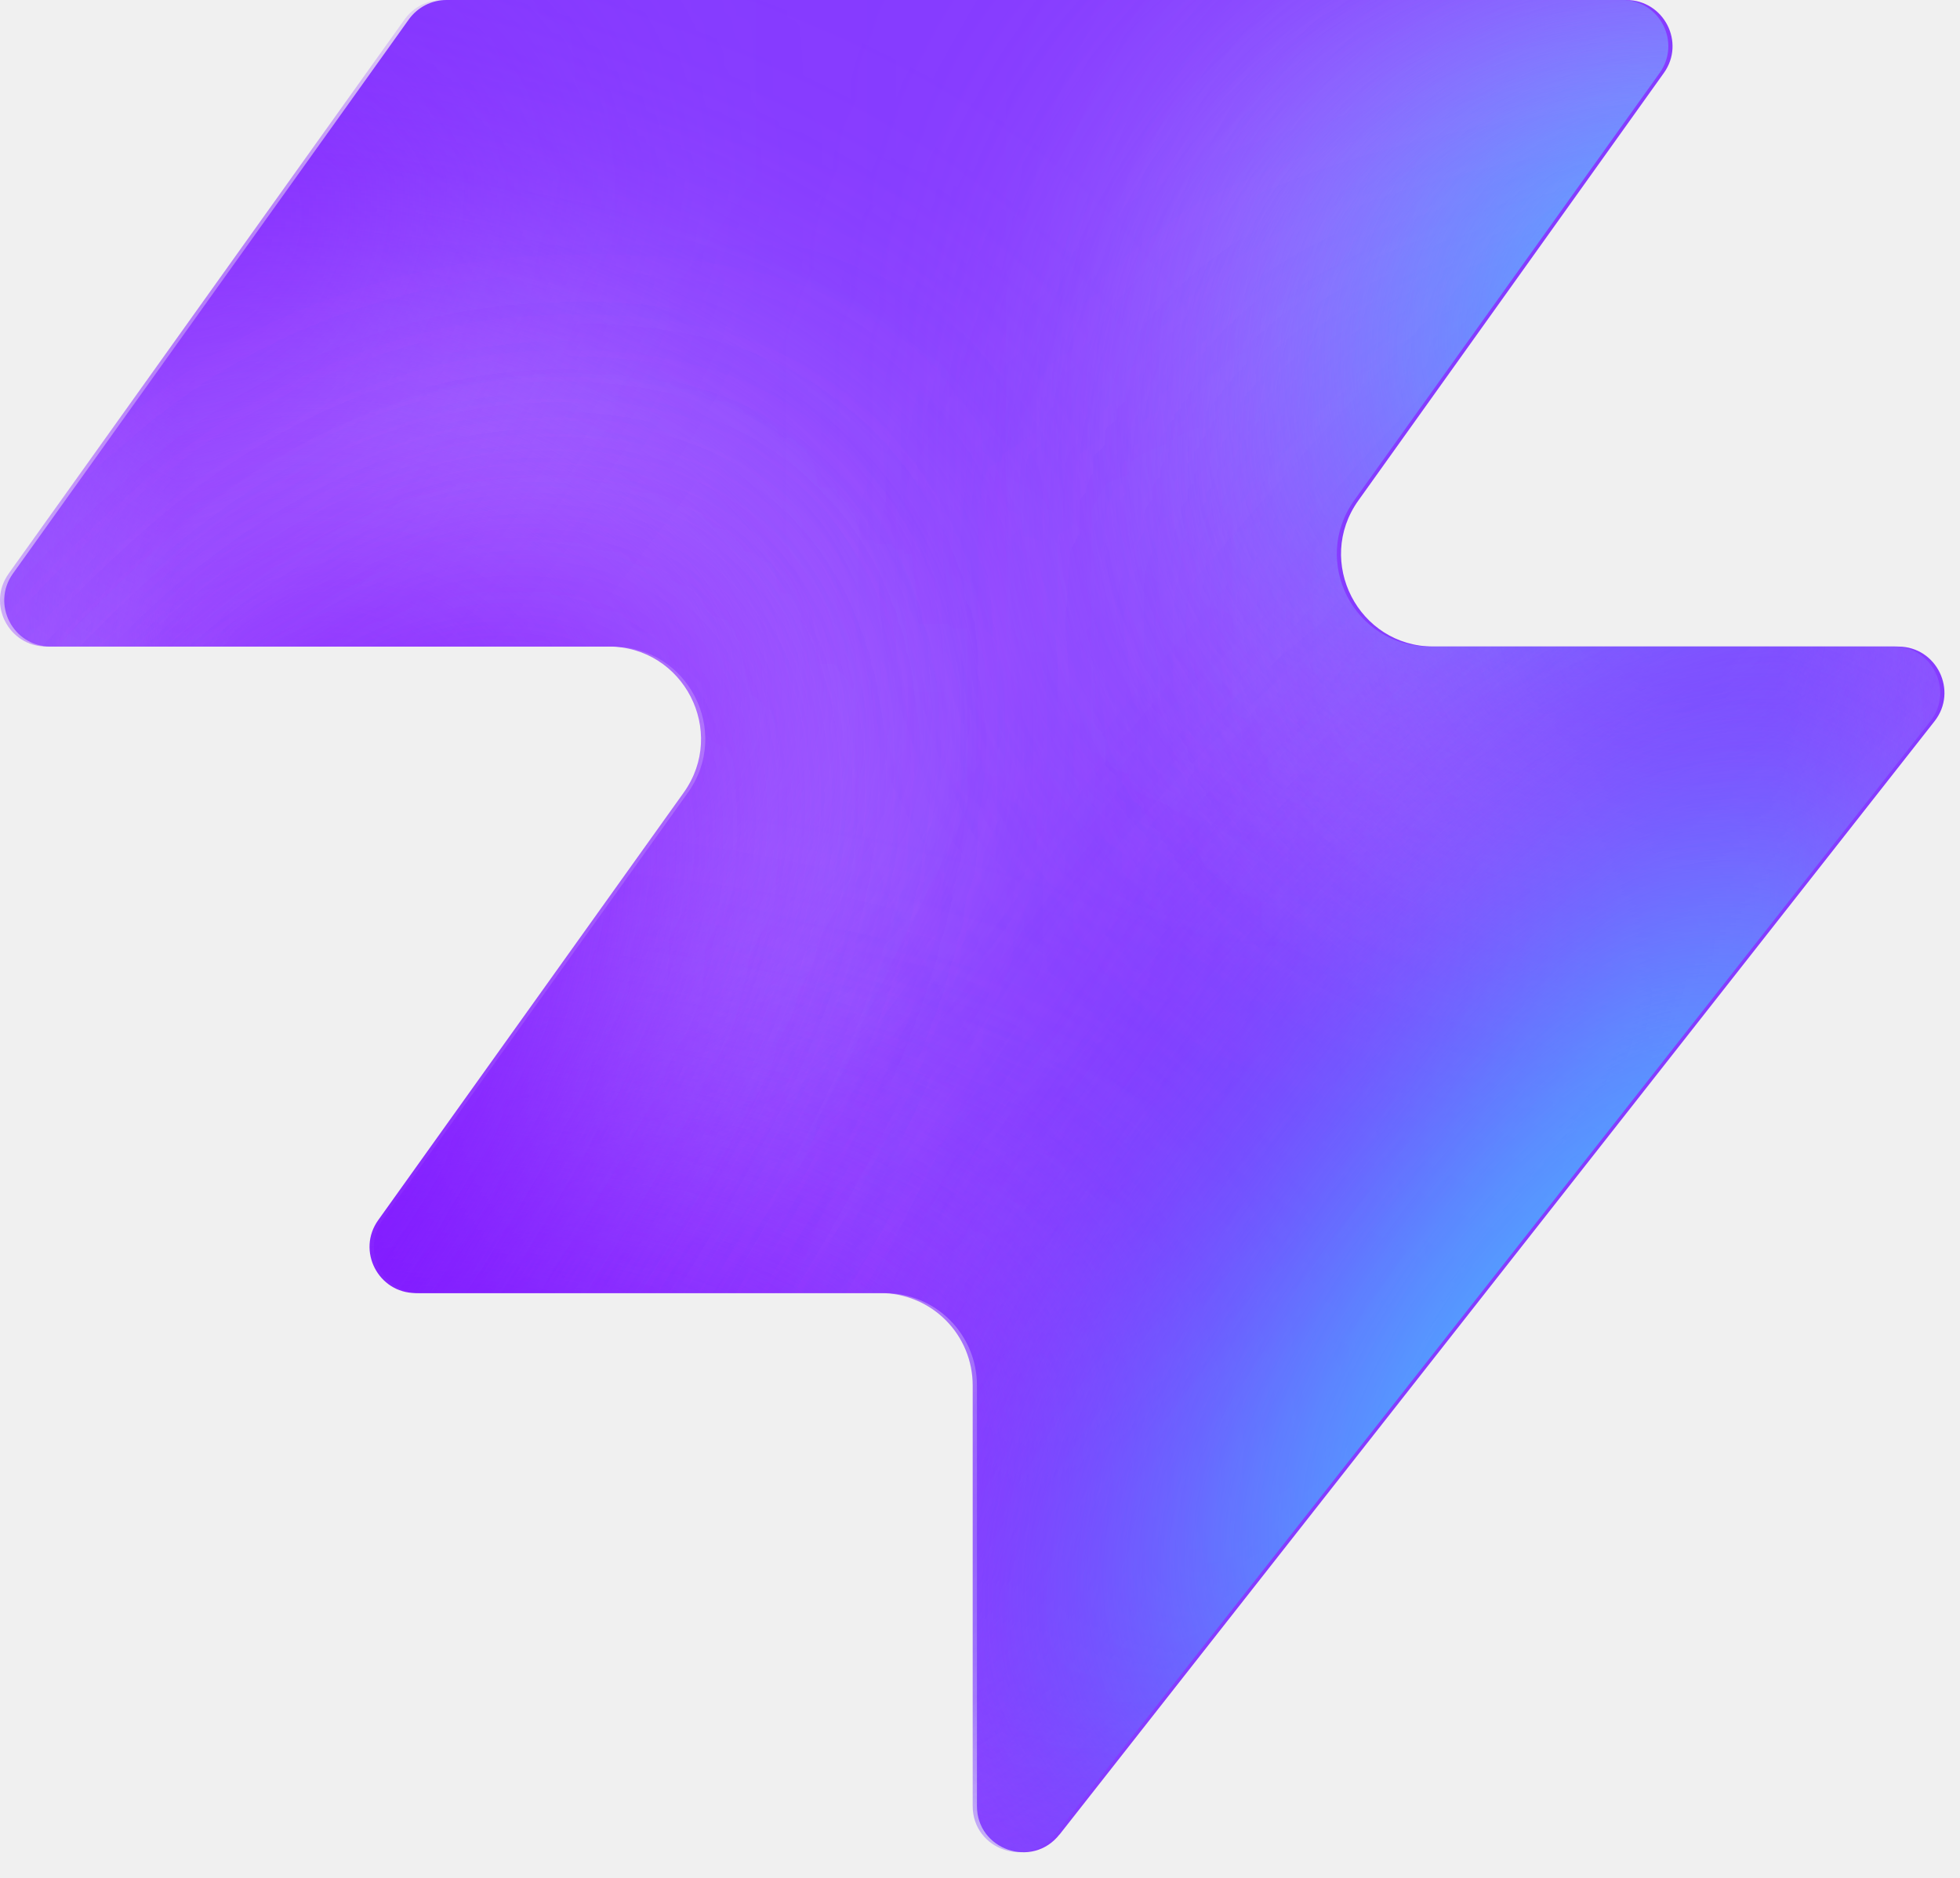
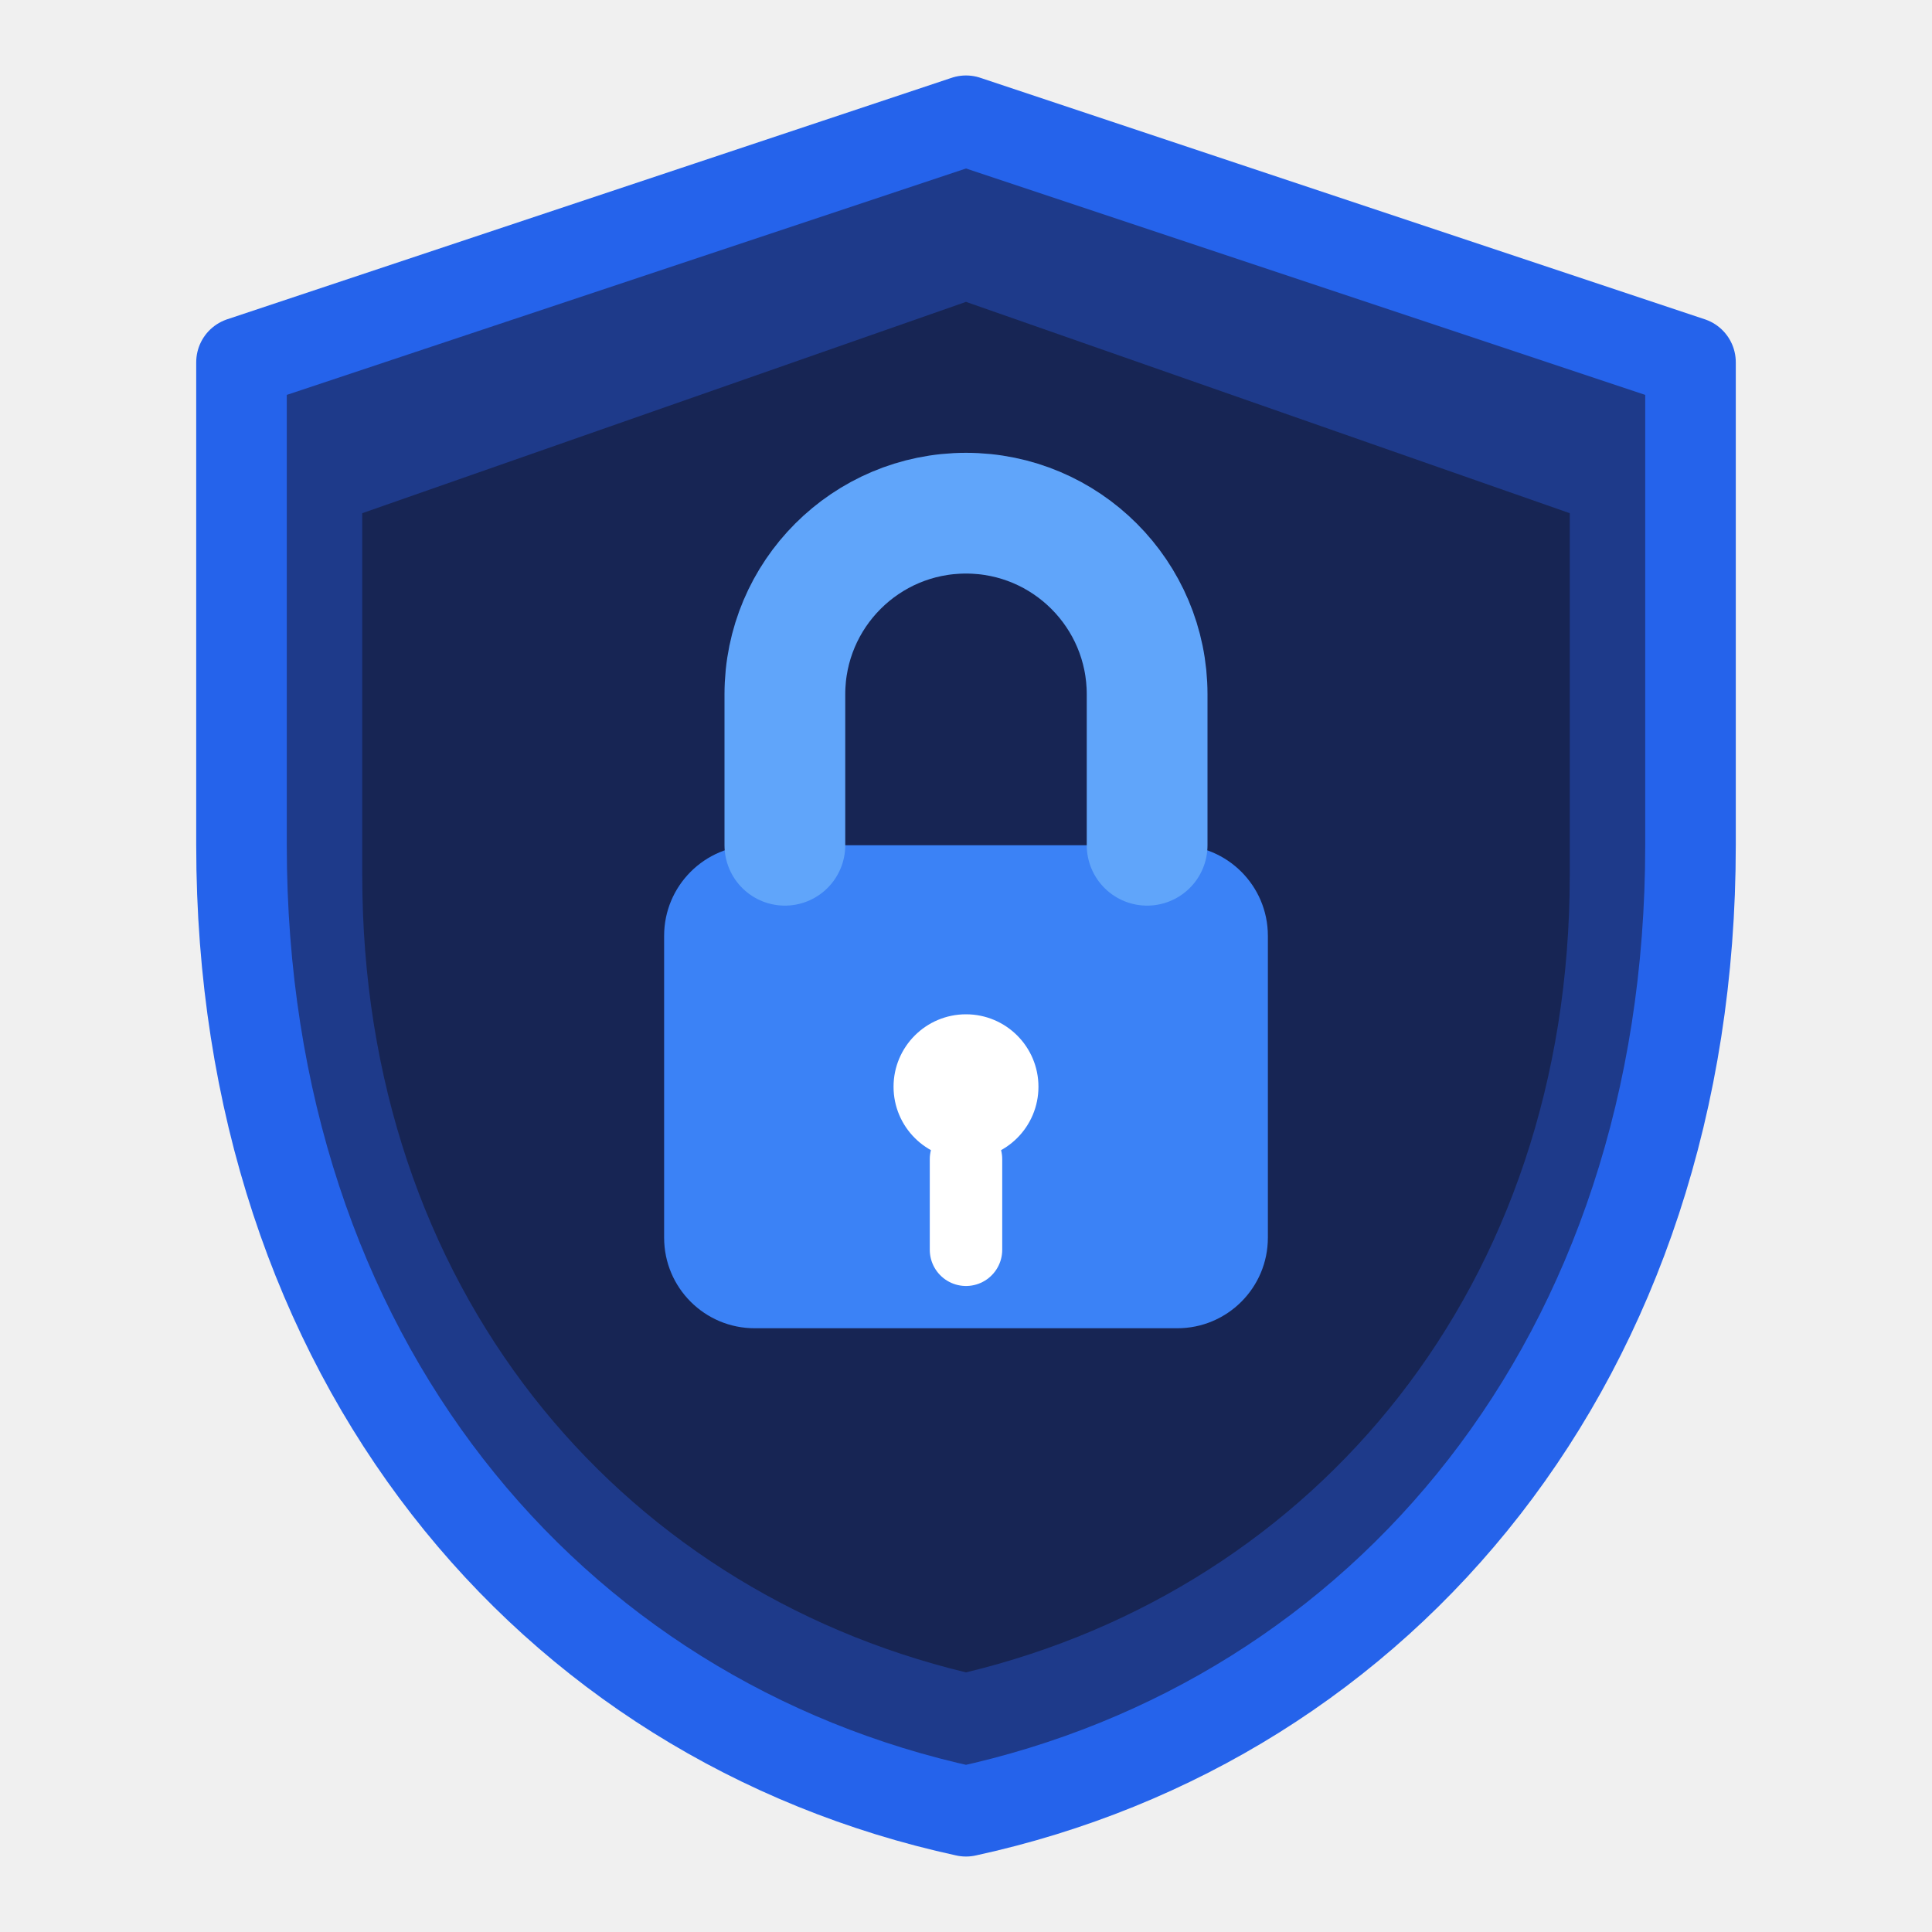
- <svg xmlns="http://www.w3.org/2000/svg" width="48" height="46" fill="none" viewBox="0 0 48 46">
-   <path fill="#863bff" d="M25.946 44.938c-.664.845-2.021.375-2.021-.698V33.937a2.26 2.26 0 0 0-2.262-2.262H10.287c-.92 0-1.456-1.04-.92-1.788l7.48-10.471c1.07-1.497 0-3.578-1.842-3.578H1.237c-.92 0-1.456-1.04-.92-1.788L10.013.474c.214-.297.556-.474.92-.474h28.894c.92 0 1.456 1.04.92 1.788l-7.48 10.471c-1.07 1.498 0 3.579 1.842 3.579h11.377c.943 0 1.473 1.088.89 1.83L25.947 44.94z" style="fill:#863bff;fill:color(display-p3 .525 .23 1);fill-opacity:1" />
-   <mask id="a" width="48" height="46" x="0" y="0" maskUnits="userSpaceOnUse" style="mask-type:alpha">
-     <path fill="#000" d="M25.842 44.938c-.664.844-2.021.375-2.021-.698V33.937a2.26 2.26 0 0 0-2.262-2.262H10.183c-.92 0-1.456-1.04-.92-1.788l7.48-10.471c1.07-1.498 0-3.579-1.842-3.579H1.133c-.92 0-1.456-1.04-.92-1.787L9.91.473c.214-.297.556-.474.92-.474h28.894c.92 0 1.456 1.04.92 1.788l-7.48 10.471c-1.07 1.498 0 3.578 1.842 3.578h11.377c.943 0 1.473 1.088.89 1.832L25.843 44.94z" style="fill:#000;fill-opacity:1" />
-   </mask>
-   <g mask="url(#a)">
-     <g filter="url(#b)">
-       <ellipse cx="5.508" cy="14.704" fill="#ede6ff" rx="5.508" ry="14.704" style="fill:#ede6ff;fill:color(display-p3 .927 .903 1);fill-opacity:1" transform="matrix(.00324 1 1 -.00324 -4.47 31.516)" />
-     </g>
-     <g filter="url(#c)">
-       <ellipse cx="10.399" cy="29.851" fill="#ede6ff" rx="10.399" ry="29.851" style="fill:#ede6ff;fill:color(display-p3 .927 .903 1);fill-opacity:1" transform="matrix(.00324 1 1 -.00324 -39.328 7.883)" />
-     </g>
-     <g filter="url(#d)">
-       <ellipse cx="5.508" cy="30.487" fill="#7e14ff" rx="5.508" ry="30.487" style="fill:#7e14ff;fill:color(display-p3 .492 .077 1);fill-opacity:1" transform="rotate(89.814 -25.913 -14.639)scale(1 -1)" />
-     </g>
-     <g filter="url(#e)">
-       <ellipse cx="5.508" cy="30.599" fill="#7e14ff" rx="5.508" ry="30.599" style="fill:#7e14ff;fill:color(display-p3 .492 .077 1);fill-opacity:1" transform="rotate(89.814 -32.644 -3.334)scale(1 -1)" />
-     </g>
-     <g filter="url(#f)">
-       <ellipse cx="5.508" cy="30.599" fill="#7e14ff" rx="5.508" ry="30.599" style="fill:#7e14ff;fill:color(display-p3 .492 .077 1);fill-opacity:1" transform="matrix(.00324 1 1 -.00324 -34.34 30.47)" />
-     </g>
-     <g filter="url(#g)">
-       <ellipse cx="14.072" cy="22.078" fill="#ede6ff" rx="14.072" ry="22.078" style="fill:#ede6ff;fill:color(display-p3 .927 .903 1);fill-opacity:1" transform="rotate(93.35 24.506 48.493)scale(-1 1)" />
-     </g>
-     <g filter="url(#h)">
-       <ellipse cx="3.47" cy="21.501" fill="#7e14ff" rx="3.47" ry="21.501" style="fill:#7e14ff;fill:color(display-p3 .492 .077 1);fill-opacity:1" transform="rotate(89.009 28.708 47.59)scale(-1 1)" />
-     </g>
-     <g filter="url(#i)">
-       <ellipse cx="3.47" cy="21.501" fill="#7e14ff" rx="3.47" ry="21.501" style="fill:#7e14ff;fill:color(display-p3 .492 .077 1);fill-opacity:1" transform="rotate(89.009 28.708 47.59)scale(-1 1)" />
-     </g>
-     <g filter="url(#j)">
-       <ellipse cx=".387" cy="8.972" fill="#7e14ff" rx="4.407" ry="29.108" style="fill:#7e14ff;fill:color(display-p3 .492 .077 1);fill-opacity:1" transform="rotate(39.51 .387 8.972)" />
-     </g>
-     <g filter="url(#k)">
-       <ellipse cx="47.523" cy="-6.092" fill="#7e14ff" rx="4.407" ry="29.108" style="fill:#7e14ff;fill:color(display-p3 .492 .077 1);fill-opacity:1" transform="rotate(37.892 47.523 -6.092)" />
-     </g>
-     <g filter="url(#l)">
-       <ellipse cx="41.412" cy="6.333" fill="#47bfff" rx="5.971" ry="9.665" style="fill:#47bfff;fill:color(display-p3 .28 .748 1);fill-opacity:1" transform="rotate(37.892 41.412 6.333)" />
-     </g>
-     <g filter="url(#m)">
-       <ellipse cx="-1.879" cy="38.332" fill="#7e14ff" rx="4.407" ry="29.108" style="fill:#7e14ff;fill:color(display-p3 .492 .077 1);fill-opacity:1" transform="rotate(37.892 -1.88 38.332)" />
-     </g>
-     <g filter="url(#n)">
-       <ellipse cx="-1.879" cy="38.332" fill="#7e14ff" rx="4.407" ry="29.108" style="fill:#7e14ff;fill:color(display-p3 .492 .077 1);fill-opacity:1" transform="rotate(37.892 -1.88 38.332)" />
-     </g>
-     <g filter="url(#o)">
-       <ellipse cx="35.651" cy="29.907" fill="#7e14ff" rx="4.407" ry="29.108" style="fill:#7e14ff;fill:color(display-p3 .492 .077 1);fill-opacity:1" transform="rotate(37.892 35.651 29.907)" />
-     </g>
-     <g filter="url(#p)">
-       <ellipse cx="38.418" cy="32.4" fill="#47bfff" rx="5.971" ry="15.297" style="fill:#47bfff;fill:color(display-p3 .28 .748 1);fill-opacity:1" transform="rotate(37.892 38.418 32.4)" />
-     </g>
-   </g>
-   <defs>
-     <filter id="b" width="60.045" height="41.654" x="-19.77" y="16.149" color-interpolation-filters="sRGB" filterUnits="userSpaceOnUse">
-       <feFlood flood-opacity="0" result="BackgroundImageFix" />
-       <feBlend in="SourceGraphic" in2="BackgroundImageFix" result="shape" />
-       <feGaussianBlur result="effect1_foregroundBlur_2002_17158" stdDeviation="7.659" />
-     </filter>
-     <filter id="c" width="90.34" height="51.437" x="-54.613" y="-7.533" color-interpolation-filters="sRGB" filterUnits="userSpaceOnUse">
-       <feFlood flood-opacity="0" result="BackgroundImageFix" />
-       <feBlend in="SourceGraphic" in2="BackgroundImageFix" result="shape" />
-       <feGaussianBlur result="effect1_foregroundBlur_2002_17158" stdDeviation="7.659" />
-     </filter>
-     <filter id="d" width="79.355" height="29.4" x="-49.64" y="2.03" color-interpolation-filters="sRGB" filterUnits="userSpaceOnUse">
-       <feFlood flood-opacity="0" result="BackgroundImageFix" />
-       <feBlend in="SourceGraphic" in2="BackgroundImageFix" result="shape" />
-       <feGaussianBlur result="effect1_foregroundBlur_2002_17158" stdDeviation="4.596" />
-     </filter>
-     <filter id="e" width="79.579" height="29.4" x="-45.045" y="20.029" color-interpolation-filters="sRGB" filterUnits="userSpaceOnUse">
-       <feFlood flood-opacity="0" result="BackgroundImageFix" />
-       <feBlend in="SourceGraphic" in2="BackgroundImageFix" result="shape" />
-       <feGaussianBlur result="effect1_foregroundBlur_2002_17158" stdDeviation="4.596" />
-     </filter>
-     <filter id="f" width="79.579" height="29.4" x="-43.513" y="21.178" color-interpolation-filters="sRGB" filterUnits="userSpaceOnUse">
-       <feFlood flood-opacity="0" result="BackgroundImageFix" />
-       <feBlend in="SourceGraphic" in2="BackgroundImageFix" result="shape" />
-       <feGaussianBlur result="effect1_foregroundBlur_2002_17158" stdDeviation="4.596" />
-     </filter>
-     <filter id="g" width="74.749" height="58.852" x="15.756" y="-17.901" color-interpolation-filters="sRGB" filterUnits="userSpaceOnUse">
-       <feFlood flood-opacity="0" result="BackgroundImageFix" />
-       <feBlend in="SourceGraphic" in2="BackgroundImageFix" result="shape" />
-       <feGaussianBlur result="effect1_foregroundBlur_2002_17158" stdDeviation="7.659" />
-     </filter>
-     <filter id="h" width="61.377" height="25.362" x="23.548" y="2.284" color-interpolation-filters="sRGB" filterUnits="userSpaceOnUse">
-       <feFlood flood-opacity="0" result="BackgroundImageFix" />
-       <feBlend in="SourceGraphic" in2="BackgroundImageFix" result="shape" />
-       <feGaussianBlur result="effect1_foregroundBlur_2002_17158" stdDeviation="4.596" />
-     </filter>
-     <filter id="i" width="61.377" height="25.362" x="23.548" y="2.284" color-interpolation-filters="sRGB" filterUnits="userSpaceOnUse">
-       <feFlood flood-opacity="0" result="BackgroundImageFix" />
-       <feBlend in="SourceGraphic" in2="BackgroundImageFix" result="shape" />
-       <feGaussianBlur result="effect1_foregroundBlur_2002_17158" stdDeviation="4.596" />
-     </filter>
-     <filter id="j" width="56.045" height="63.649" x="-27.636" y="-22.853" color-interpolation-filters="sRGB" filterUnits="userSpaceOnUse">
-       <feFlood flood-opacity="0" result="BackgroundImageFix" />
-       <feBlend in="SourceGraphic" in2="BackgroundImageFix" result="shape" />
-       <feGaussianBlur result="effect1_foregroundBlur_2002_17158" stdDeviation="4.596" />
-     </filter>
-     <filter id="k" width="54.814" height="64.646" x="20.116" y="-38.415" color-interpolation-filters="sRGB" filterUnits="userSpaceOnUse">
-       <feFlood flood-opacity="0" result="BackgroundImageFix" />
-       <feBlend in="SourceGraphic" in2="BackgroundImageFix" result="shape" />
-       <feGaussianBlur result="effect1_foregroundBlur_2002_17158" stdDeviation="4.596" />
-     </filter>
-     <filter id="l" width="33.541" height="35.313" x="24.641" y="-11.323" color-interpolation-filters="sRGB" filterUnits="userSpaceOnUse">
-       <feFlood flood-opacity="0" result="BackgroundImageFix" />
-       <feBlend in="SourceGraphic" in2="BackgroundImageFix" result="shape" />
-       <feGaussianBlur result="effect1_foregroundBlur_2002_17158" stdDeviation="4.596" />
-     </filter>
-     <filter id="m" width="54.814" height="64.646" x="-29.286" y="6.009" color-interpolation-filters="sRGB" filterUnits="userSpaceOnUse">
-       <feFlood flood-opacity="0" result="BackgroundImageFix" />
-       <feBlend in="SourceGraphic" in2="BackgroundImageFix" result="shape" />
-       <feGaussianBlur result="effect1_foregroundBlur_2002_17158" stdDeviation="4.596" />
-     </filter>
-     <filter id="n" width="54.814" height="64.646" x="-29.286" y="6.009" color-interpolation-filters="sRGB" filterUnits="userSpaceOnUse">
-       <feFlood flood-opacity="0" result="BackgroundImageFix" />
-       <feBlend in="SourceGraphic" in2="BackgroundImageFix" result="shape" />
-       <feGaussianBlur result="effect1_foregroundBlur_2002_17158" stdDeviation="4.596" />
-     </filter>
-     <filter id="o" width="54.814" height="64.646" x="8.244" y="-2.416" color-interpolation-filters="sRGB" filterUnits="userSpaceOnUse">
-       <feFlood flood-opacity="0" result="BackgroundImageFix" />
-       <feBlend in="SourceGraphic" in2="BackgroundImageFix" result="shape" />
-       <feGaussianBlur result="effect1_foregroundBlur_2002_17158" stdDeviation="4.596" />
-     </filter>
-     <filter id="p" width="39.409" height="43.623" x="18.713" y="10.588" color-interpolation-filters="sRGB" filterUnits="userSpaceOnUse">
-       <feFlood flood-opacity="0" result="BackgroundImageFix" />
-       <feBlend in="SourceGraphic" in2="BackgroundImageFix" result="shape" />
-       <feGaussianBlur result="effect1_foregroundBlur_2002_17158" stdDeviation="4.596" />
-     </filter>
-   </defs>
+ <svg xmlns="http://www.w3.org/2000/svg" viewBox="0 0 32 32" fill="none">
+   <path d="M16 2L4 6v8c0 8.5 5.1 14.5 12 16 6.9-1.5 12-7.5 12-16V6L16 2z" fill="#1e3a8a" stroke="#2563eb" stroke-width="1.5" stroke-linejoin="round" />
+   <path d="M16 5L6 8.5v6c0 6.8 4.2 11.8 10 13.2 5.8-1.4 10-6.4 10-13.2v-6L16 5z" fill="#172554" />
+   <rect x="11" y="14" width="10" height="8" rx="1.5" fill="#3b82f6" />
+   <path d="M13 14v-2.5a3 3 0 0 1 6 0V14" stroke="#60a5fa" stroke-width="2" stroke-linecap="round" />
+   <circle cx="16" cy="18" r="1.2" fill="#ffffff" />
+   <path d="M16 19.2v1.5" stroke="#ffffff" stroke-width="1.2" stroke-linecap="round" />
</svg>
